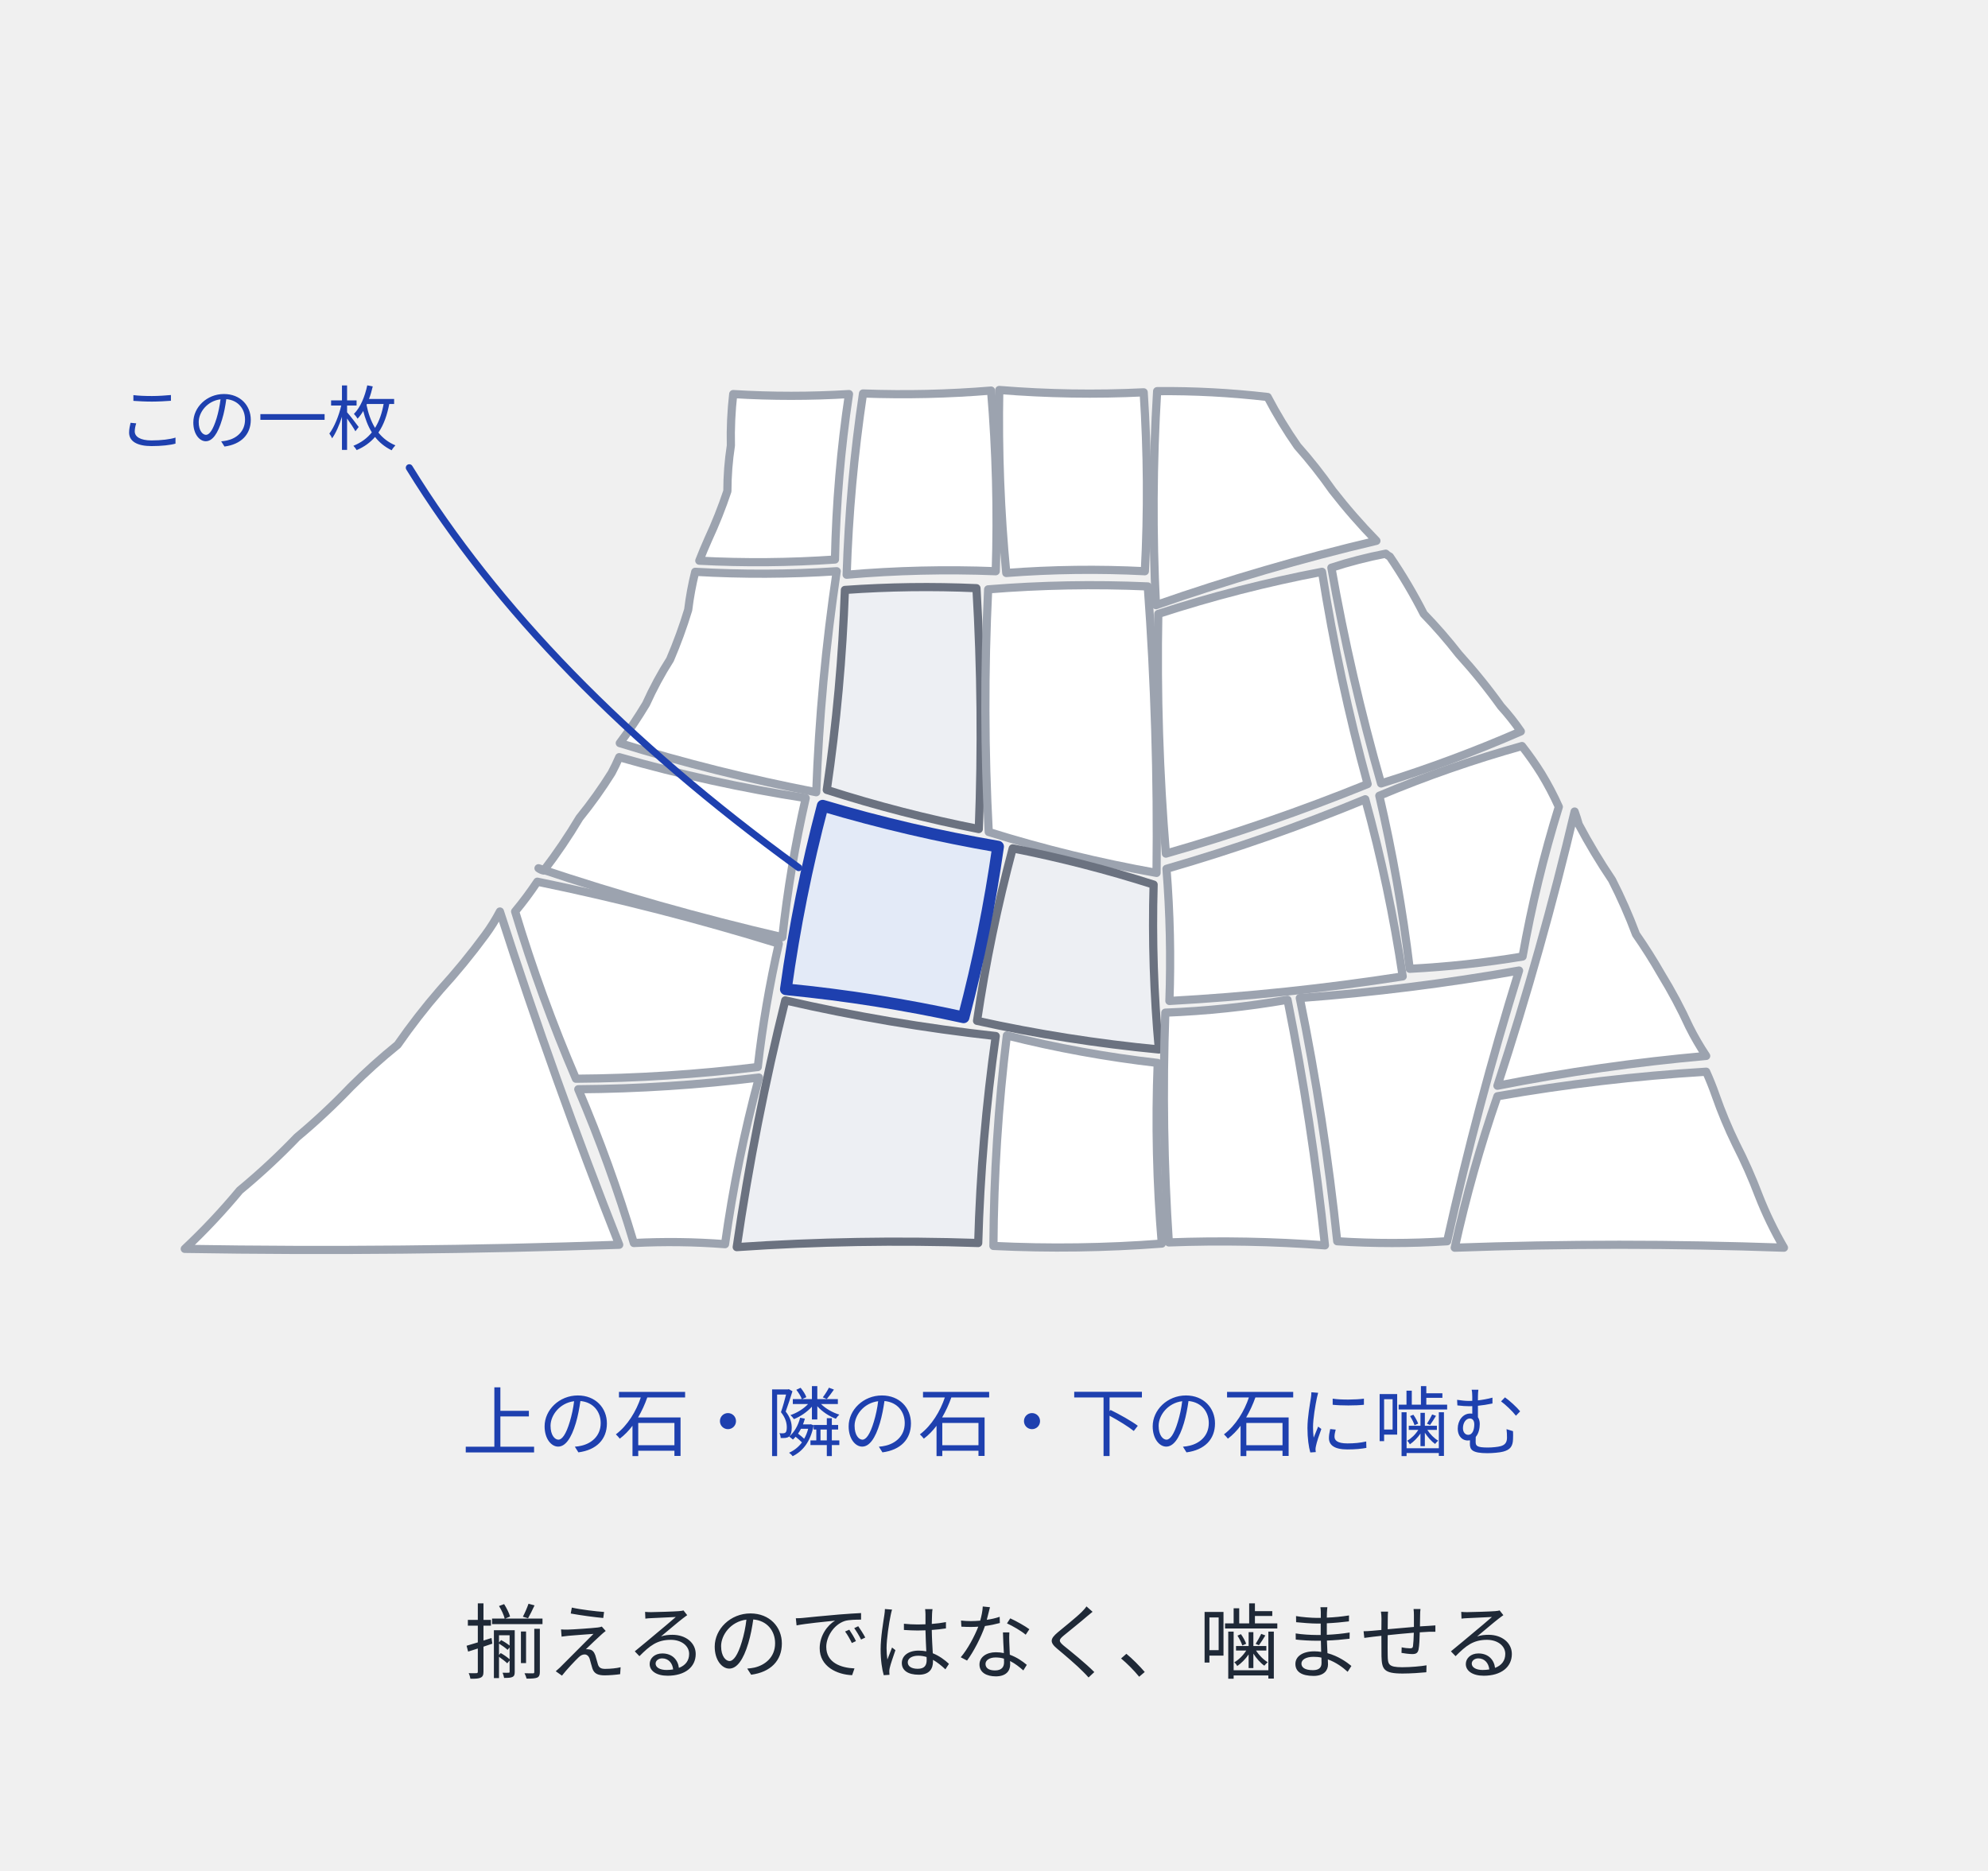
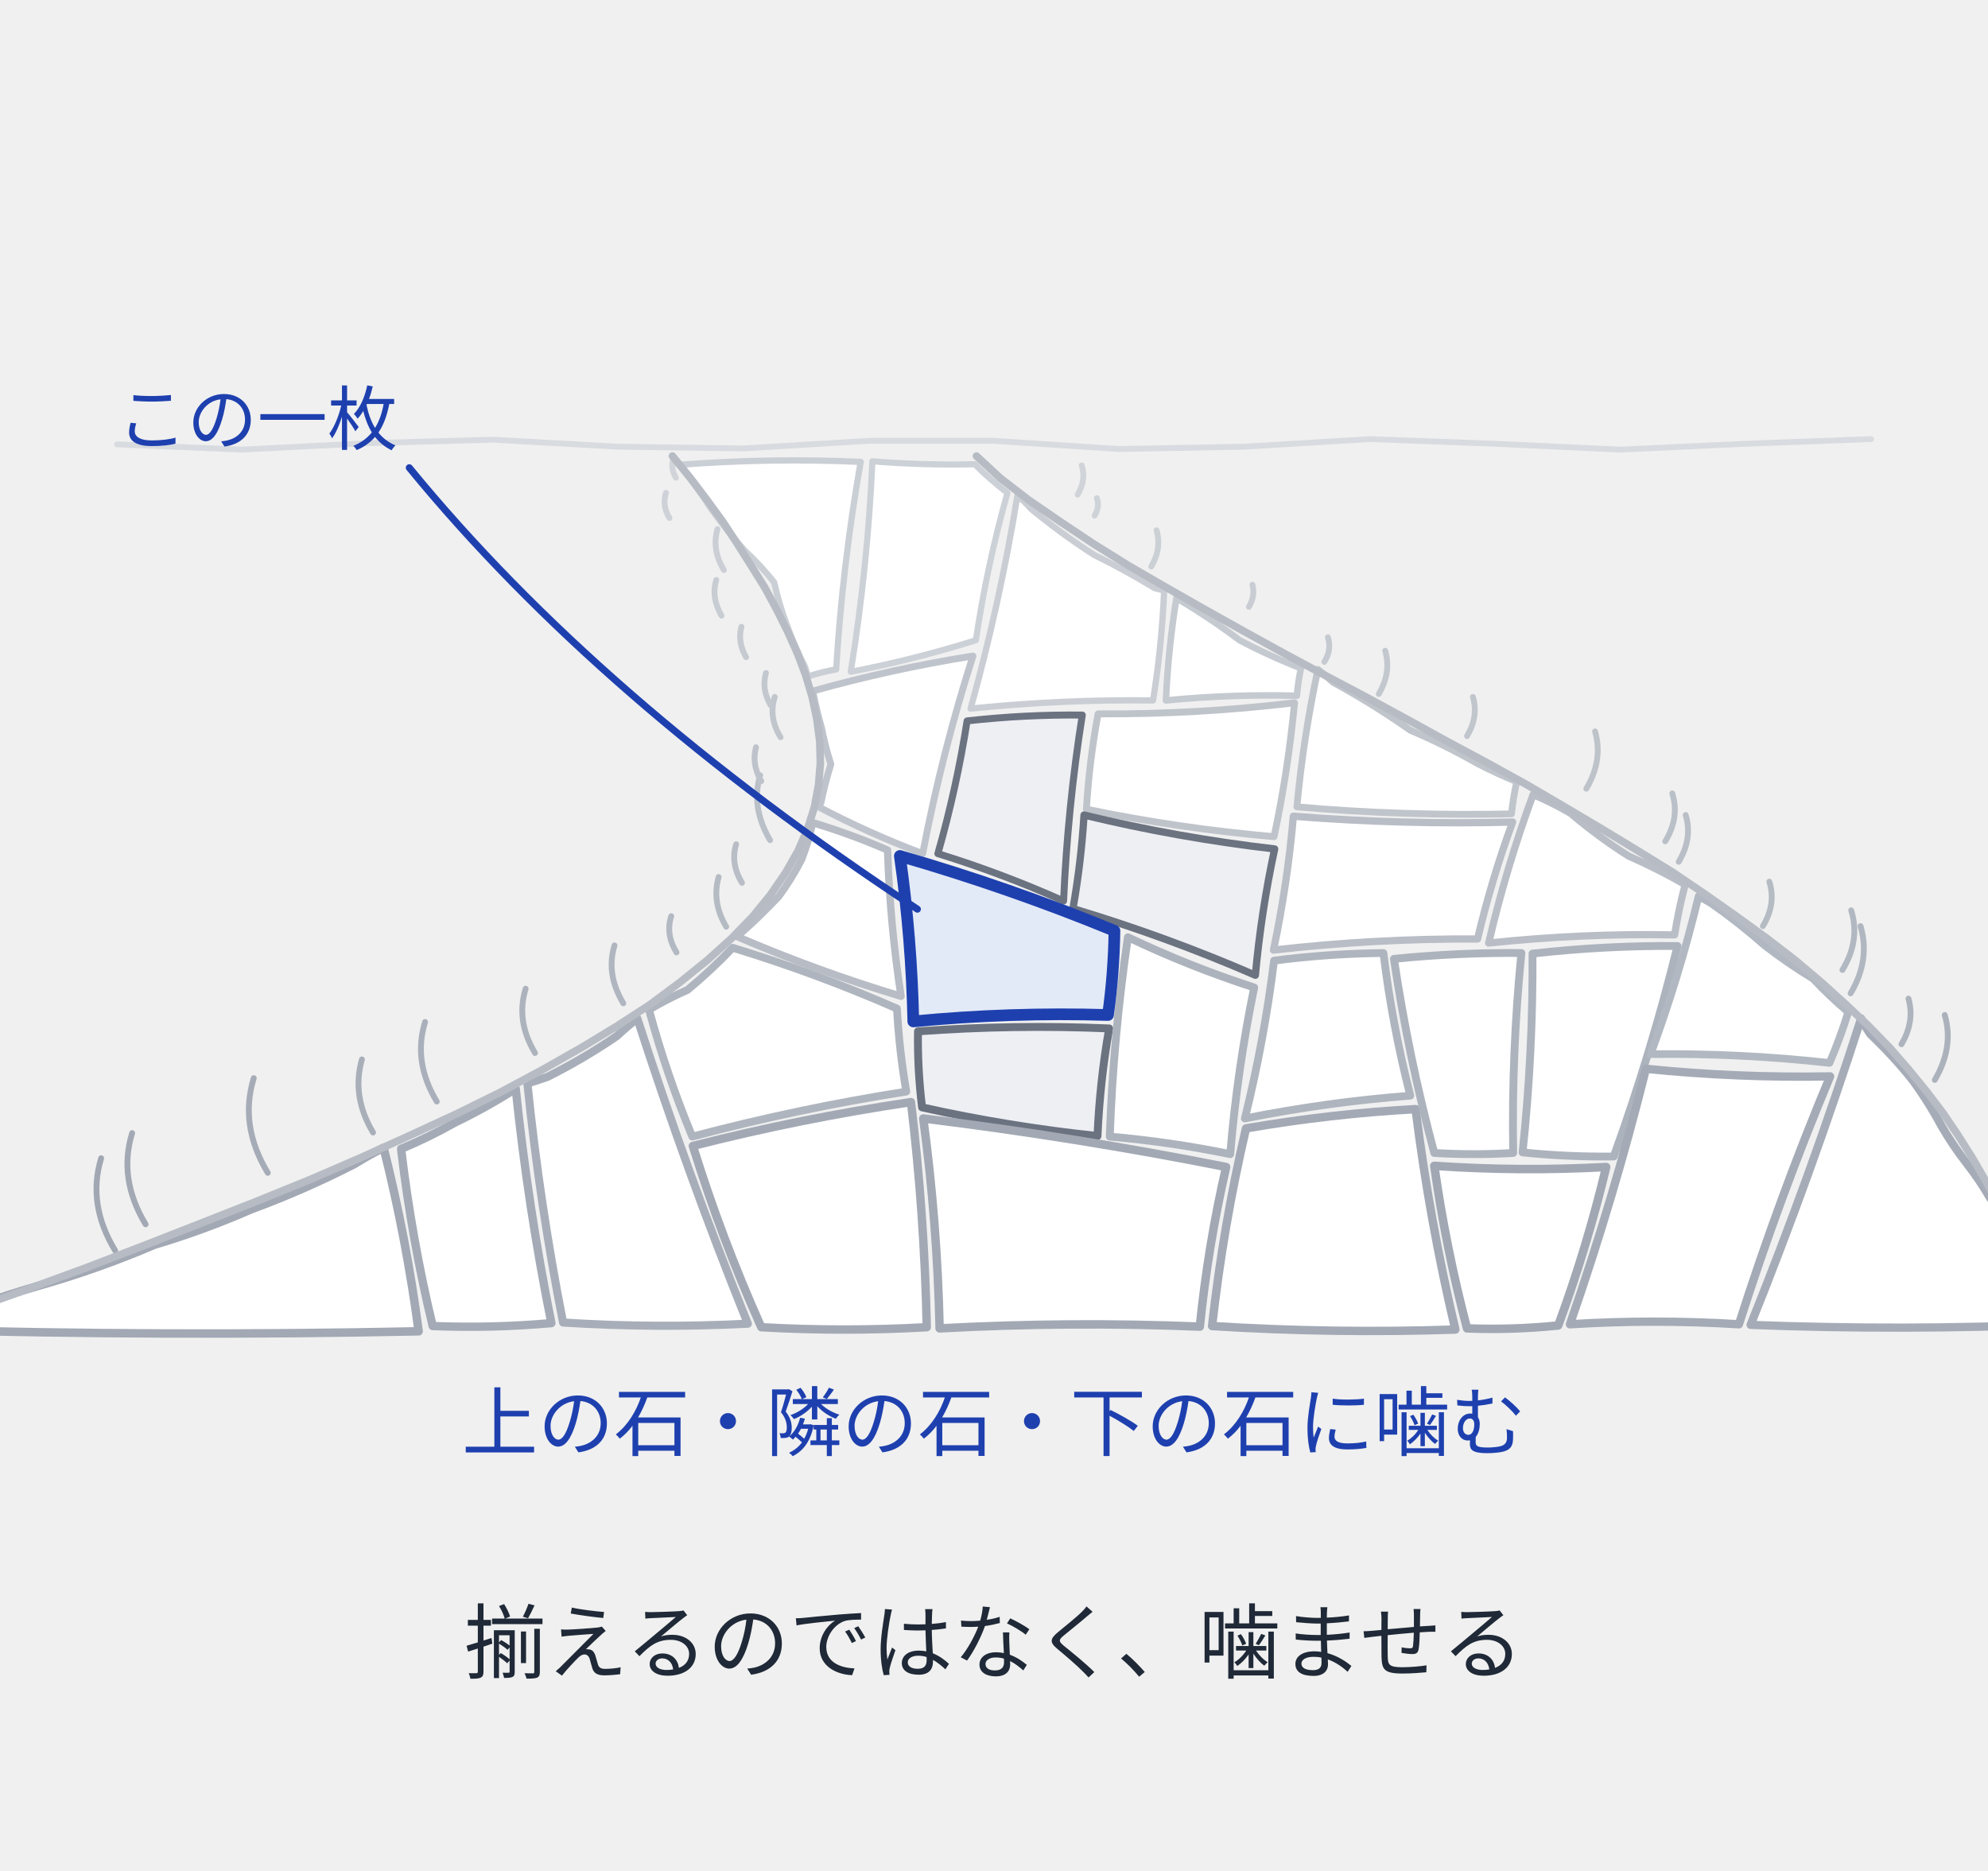
<svg xmlns="http://www.w3.org/2000/svg" width="340" height="320" viewBox="0 0 340 320" preserveAspectRatio="xMidYMid meet">
-   <path d="M85.5 155.9 Q84.4 158 83 159.9 Q79.4 164.8 75.3 169.3 Q71.4 173.8 68 178.7 Q63.8 182.1 60 185.9 Q55.6 190.5 50.8 194.5 Q46.2 199.3 41 203.6 Q36.6 208.9 31.6 213.6 Q68.8 214.2 105.9 212.9 Q94.8 184.8 85.5 155.9 Z" fill="#FFFFFF" stroke="#9CA3AF" stroke-width="1.4" stroke-linejoin="round" />
-   <path d="M145.2 67.4 Q135.3 68 125.4 67.4 Q124.9 71.8 125 76.2 Q124.4 80.1 124.4 84 Q123 88.2 121.1 92.3 Q120.3 94.1 119.6 95.9 Q131.2 96.5 142.8 95.7 Q143.1 81.4 145.2 67.4 Z" fill="#FFFFFF" stroke="#9CA3AF" stroke-width="1.4" stroke-linejoin="round" />
-   <path d="M118.9 97.8 Q118.1 101 117.7 104.3 Q116.4 108.6 114.6 112.8 Q112.3 116.4 110.5 120.4 Q108.4 123.9 106 127.1 Q122.5 132.2 139.6 135.5 Q140.3 116.5 143.1 97.7 Q131 98.5 118.9 97.8 Z" fill="#FFFFFF" stroke="#9CA3AF" stroke-width="1.4" stroke-linejoin="round" />
-   <path d="M169.5 66.8 Q158.6 67.7 147.6 67.3 Q145.3 82.7 144.8 98.3 Q157.5 97.2 170.3 97.7 Q170.8 82.2 169.5 66.8 Z" fill="#FFFFFF" stroke="#9CA3AF" stroke-width="1.4" stroke-linejoin="round" />
-   <path d="M195.6 67.1 Q183.3 67.7 170.9 66.7 Q170.6 82.4 172.1 98 Q183.9 97.1 195.8 97.7 Q196.6 82.4 195.6 67.1 Z" fill="#FFFFFF" stroke="#9CA3AF" stroke-width="1.4" stroke-linejoin="round" />
-   <path d="M144.5 100.9 Q143.9 118.1 141.4 135.1 Q154.2 139.2 167.4 141.8 Q168.2 121.2 167 100.6 Q155.7 100.1 144.5 100.9 Z" fill="#EDEFF3" stroke="#6B7280" stroke-width="1.4" stroke-linejoin="round" />
-   <path d="M169.1 142.3 Q183.2 146.7 197.8 149.3 Q198.1 124.7 196.3 100.3 Q182.6 99.7 169 100.8 Q168 121.6 169.1 142.3 Z" fill="#FFFFFF" stroke="#9CA3AF" stroke-width="1.4" stroke-linejoin="round" />
-   <path d="M105.9 129.5 Q105.3 130.9 104.6 132.2 Q102.1 136.2 99.1 139.9 Q96.3 144.6 93 148.9 Q92.5 148.8 92.1 148.5 Q112.7 155.4 133.8 160.3 Q135.1 148.3 137.8 136.5 Q121.6 134 105.9 129.5 Z" fill="#FFFFFF" stroke="#9CA3AF" stroke-width="1.4" stroke-linejoin="round" />
-   <path d="M91.9 150.8 Q90.1 153.5 88.1 155.9 Q92.5 170.5 98.5 184.5 Q114.1 184.4 129.6 182.5 Q130.8 171.9 133.2 161.4 Q112.8 155.1 91.9 150.8 Z" fill="#FFFFFF" stroke="#9CA3AF" stroke-width="1.4" stroke-linejoin="round" />
-   <path d="M98.9 186.3 Q104.4 199.2 108.4 212.6 Q116.2 212.2 124 212.8 Q126 198.4 129.8 184.3 Q114.4 186.2 98.9 186.3 Z" fill="#FFFFFF" stroke="#9CA3AF" stroke-width="1.4" stroke-linejoin="round" />
-   <path d="M198.2 179.5 Q196.9 165.4 197.3 151.3 Q185.4 147.5 173.2 145.1 Q169.3 159.7 167.1 174.6 Q182.5 178 198.2 179.5 Z" fill="#EDEFF3" stroke="#6B7280" stroke-width="1.4" stroke-linejoin="round" />
-   <path d="M126 213.3 Q146.6 211.9 167.3 212.6 Q167.8 194.8 170.3 177.2 Q152.1 175.2 134.3 171.1 Q129.1 192 126 213.3 Z" fill="#EDEFF3" stroke="#6B7280" stroke-width="1.4" stroke-linejoin="round" />
-   <path d="M169.9 213.1 Q184.3 213.8 198.7 212.7 Q197.4 197.3 198 181.8 Q184.9 180.3 172.2 177.1 Q170 195 169.9 213.1 Z" fill="#FFFFFF" stroke="#9CA3AF" stroke-width="1.4" stroke-linejoin="round" />
-   <path d="M235.4 92.5 Q231.4 88.4 227.9 83.9 Q225.1 79.9 221.9 76.3 Q219.1 72.3 216.8 67.9 Q207.3 66.8 197.9 66.9 Q196.8 85.2 197.7 103.5 Q216.3 97 235.4 92.5 Z" fill="#FFFFFF" stroke="#9CA3AF" stroke-width="1.4" stroke-linejoin="round" />
-   <path d="M226.1 97.8 Q211.9 100.5 198.1 105 Q197.7 125.5 199.4 146 Q216.9 141 233.9 134.1 Q229 116.2 226.1 97.8 Z" fill="#FFFFFF" stroke="#9CA3AF" stroke-width="1.4" stroke-linejoin="round" />
-   <path d="M260.1 125.1 Q258.6 122.9 256.7 120.8 Q253.4 116.2 249.5 111.9 Q246.7 108.3 243.5 105 Q240.9 99.9 237.7 95.2 Q237.3 95 237 94.7 Q232.3 95.6 227.7 97.1 Q231 115.8 236.2 134 Q248.4 130.2 260.1 125.1 Z" fill="#FFFFFF" stroke="#9CA3AF" stroke-width="1.4" stroke-linejoin="round" />
-   <path d="M233.5 136.7 Q216.8 143.6 199.5 148.6 Q200.4 159.9 200 171.2 Q220 170.1 239.9 167 Q237.6 151.6 233.5 136.7 Z" fill="#FFFFFF" stroke="#9CA3AF" stroke-width="1.4" stroke-linejoin="round" />
-   <path d="M266.6 138 Q265.3 135.1 263.6 132.3 Q262.1 129.9 260.3 127.6 Q247.8 131.1 235.9 136.1 Q239.3 150.7 241.1 165.7 Q250.8 165.2 260.4 163.6 Q262.7 150.6 266.6 138 Z" fill="#FFFFFF" stroke="#9CA3AF" stroke-width="1.4" stroke-linejoin="round" />
-   <path d="M199.3 173.2 Q198.6 192.9 199.9 212.5 Q213.3 212 226.6 213 Q224.4 191.9 220.2 171 Q209.8 172.8 199.3 173.2 Z" fill="#FFFFFF" stroke="#9CA3AF" stroke-width="1.4" stroke-linejoin="round" />
-   <path d="M228.7 212.3 Q238.1 212.9 247.5 212.3 Q252.7 188.9 259.8 166 Q241.1 169.3 222.3 170.7 Q226.5 191.3 228.7 212.3 Z" fill="#FFFFFF" stroke="#9CA3AF" stroke-width="1.4" stroke-linejoin="round" />
-   <path d="M291.8 180.6 Q290.2 178.2 288.9 175.6 Q286.8 171 284.1 166.6 Q282.1 163.1 279.8 159.8 Q278 155 275.7 150.5 Q272.6 145.9 270 141 Q269.7 139.9 269.3 138.8 Q263.7 162.5 256.1 185.7 Q273.8 182.2 291.8 180.6 Z" fill="#FFFFFF" stroke="#9CA3AF" stroke-width="1.4" stroke-linejoin="round" />
-   <path d="M305.1 213.4 Q302.6 209.1 300.8 204.5 Q299.1 200 296.9 195.7 Q294.9 191.6 293.4 187.3 Q292.7 185.3 291.8 183.3 Q273.8 184.4 256.1 187.5 Q251.7 200.2 248.8 213.4 Q276.9 212.4 305.1 213.4 Z" fill="#FFFFFF" stroke="#9CA3AF" stroke-width="1.4" stroke-linejoin="round" />
-   <path d="M170.7 144.8 Q155.5 142.2 140.7 137.8 Q136.6 153.3 134.4 169.2 Q149.8 170.7 164.8 174 Q168.6 159.6 170.7 144.8 Z" fill="#E3EAF7" stroke="#1E40AF" stroke-width="2" stroke-linejoin="round" />
-   <path d="M70 80 Q92.3 116.2 136.6 148.4" fill="none" stroke="#1E40AF" stroke-width="1.2" stroke-linecap="round" />
+   <path d="M20 76 L41.4 76.9 L62.9 75.8 L84.3 75.2 L105.7 76.4 L127.1 76.7 L148.6 75.4 L170 75.4 L191.4 76.8 L212.9 76.4 L234.3 75.1 L255.7 75.9 L277.1 76.9 L298.6 75.9 L320 75.1" fill="none" stroke="#D8DBDF" stroke-width="1" stroke-linecap="round" />
+   <path d="M-12.2 225.4 q-3.9 -6.4 -1.9 -12.8" fill="none" stroke="#9DA4B0" stroke-width="1" stroke-linecap="round" />
+   <path d="M19.7 213.9 q-4.8 -7.9 -2.4 -15.8" fill="none" stroke="#A1A8B3" stroke-width="1" stroke-linecap="round" />
+   <path d="M24.9 209.4 q-4.7 -7.8 -2.3 -15.6" fill="none" stroke="#A3A9B4" stroke-width="1" stroke-linecap="round" />
+   <path d="M45.8 200.6 q-4.9 -8.1 -2.4 -16.2" fill="none" stroke="#A6ACB7" stroke-width="1" stroke-linecap="round" />
+   <path d="M63.8 193.7 q-3.7 -6.2 -1.9 -12.5" fill="none" stroke="#A8AFB9" stroke-width="1" stroke-linecap="round" />
+   <path d="M74.7 188.4 q-4.1 -6.8 -2 -13.6" fill="none" stroke="#AAB0BB" stroke-width="1" stroke-linecap="round" />
+   <path d="M91.5 180.1 q-3.3 -5.5 -1.6 -11" fill="none" stroke="#ADB3BD" stroke-width="1" stroke-linecap="round" />
+   <path d="M106.6 171.6 q-3 -5 -1.5 -9.9" fill="none" stroke="#B0B6C0" stroke-width="1" stroke-linecap="round" />
+   <path d="M115.7 162.9 q-1.9 -3.1 -0.9 -6.2" fill="none" stroke="#B3B9C2" stroke-width="1" stroke-linecap="round" />
+   <path d="M124.2 158.5 q-2.5 -4.2 -1.3 -8.5" fill="none" stroke="#B5BBC3" stroke-width="1" stroke-linecap="round" />
+   <path d="M126.9 151 q-2 -3.3 -1 -6.6" fill="none" stroke="#B8BDC6" stroke-width="1" stroke-linecap="round" />
+   <path d="M131.7 143.7 q-3.3 -5.6 -1.7 -11.1" fill="none" stroke="#BAC0C8" stroke-width="1" stroke-linecap="round" />
+   <path d="M130.2 133.6 q-1.7 -2.9 -0.9 -5.8" fill="none" stroke="#BEC3CB" stroke-width="1" stroke-linecap="round" />
+   <path d="M133.5 126.1 q-2.1 -3.4 -1 -6.9" fill="none" stroke="#C1C6CD" stroke-width="1" stroke-linecap="round" />
+   <path d="M131.8 120.6 q-1.6 -2.7 -0.8 -5.5" fill="none" stroke="#C3C8CF" stroke-width="1" stroke-linecap="round" />
+   <path d="M127.6 112.4 q-1.5 -2.6 -0.8 -5.2" fill="none" stroke="#C6CAD1" stroke-width="1" stroke-linecap="round" />
+   <path d="M123.4 105.3 q-1.8 -3.1 -0.9 -6.1" fill="none" stroke="#C8CDD3" stroke-width="1" stroke-linecap="round" />
+   <path d="M123.8 97.5 q-2.1 -3.5 -1.1 -7" fill="none" stroke="#CBCFD5" stroke-width="1" stroke-linecap="round" />
+   <path d="M114.5 88.6 q-1.3 -2.1 -0.6 -4.3" fill="none" stroke="#CED2D8" stroke-width="1" stroke-linecap="round" />
+   <path d="M115.6 81.7 q-0.9 -1.5 -0.5 -3" fill="none" stroke="#D1D5DA" stroke-width="1" stroke-linecap="round" />
+   <path d="M351.8 222.8 q4 -6.7 2 -13.4" fill="none" stroke="#9EA5B1" stroke-width="1" stroke-linecap="round" />
+   <path d="M348 214.2 q4.6 -7.6 2.3 -15.2" fill="none" stroke="#A1A8B3" stroke-width="1" stroke-linecap="round" />
+   <path d="M348.3 207.2 q4.2 -7 2.1 -14.1" fill="none" stroke="#A3AAB5" stroke-width="1" stroke-linecap="round" />
+   <path d="M344.7 200.9 q3.7 -6.1 1.8 -12.2" fill="none" stroke="#A6ACB7" stroke-width="1" stroke-linecap="round" />
+   <path d="M345.6 195.5 q4.3 -7.1 2.1 -14.3" fill="none" stroke="#A8AEB9" stroke-width="1" stroke-linecap="round" />
+   <path d="M330.9 184.7 q3.3 -5.6 1.7 -11.1" fill="none" stroke="#ACB2BC" stroke-width="1" stroke-linecap="round" />
+   <path d="M325.2 178.6 q2.3 -3.9 1.2 -7.8" fill="none" stroke="#AEB4BD" stroke-width="1" stroke-linecap="round" />
+   <path d="M316.5 169.9 q3.4 -5.7 1.7 -11.5" fill="none" stroke="#B1B7C0" stroke-width="1" stroke-linecap="round" />
+   <path d="M315.1 165.9 q3.1 -5.1 1.5 -10.2" fill="none" stroke="#B2B8C1" stroke-width="1" stroke-linecap="round" />
+   <path d="M301.5 158.4 q2.3 -3.8 1.1 -7.6" fill="none" stroke="#B5BBC3" stroke-width="1" stroke-linecap="round" />
+   <path d="M287.1 147.4 q2.4 -4 1.2 -8" fill="none" stroke="#B9BEC7" stroke-width="1" stroke-linecap="round" />
+   <path d="M284.8 143.9 q2.5 -4.1 1.2 -8.2" fill="none" stroke="#BAC0C8" stroke-width="1" stroke-linecap="round" />
+   <path d="M271.3 134.9 q2.9 -4.9 1.5 -9.8" fill="none" stroke="#BEC3CA" stroke-width="1" stroke-linecap="round" />
+   <path d="M250.9 125.9 q2 -3.4 1 -6.7" fill="none" stroke="#C1C6CD" stroke-width="1" stroke-linecap="round" />
+   <path d="M235.8 118.7 q2.2 -3.7 1.1 -7.4" fill="none" stroke="#C3C8CF" stroke-width="1" stroke-linecap="round" />
+   <path d="M226.5 113.2 q1.3 -2.1 0.6 -4.2" fill="none" stroke="#C5CAD1" stroke-width="1" stroke-linecap="round" />
+   <path d="M213.6 103.8 q1.1 -1.9 0.6 -3.8" fill="none" stroke="#C9CDD3" stroke-width="1" stroke-linecap="round" />
+   <path d="M196.9 96.9 q1.8 -3.1 0.9 -6.2" fill="none" stroke="#CBD0D5" stroke-width="1" stroke-linecap="round" />
+   <path d="M187.2 88.2 q0.9 -1.5 0.4 -3" fill="none" stroke="#CED3D8" stroke-width="1" stroke-linecap="round" />
+   <path d="M184.3 84.6 q1.5 -2.5 0.7 -5" fill="none" stroke="#D0D4D9" stroke-width="1" stroke-linecap="round" />
+   <path d="M65.6 196.3 Q63 197.6 60.6 199.1 Q52 203.5 42.8 206.9 Q34.8 210.4 26.4 212.9 Q16.6 217.1 6.3 220 Q-4.3 223.1 -14.5 227.4 Q28.5 228.6 71.6 227.7 Q69.5 211.8 65.6 196.3 Z" fill="#FFFFFF" stroke="#A2A8B4" stroke-width="1.449" stroke-linejoin="round" />
+   <path d="M88.2 186.2 Q83.2 189.4 77.8 192 Q73.4 194.5 68.6 196.5 Q70.4 211.8 74 226.8 Q84.2 227.2 94.3 226.3 Q90.3 206.4 88.2 186.2 Z" fill="#FFFFFF" stroke="#A4ABB6" stroke-width="1.425" stroke-linejoin="round" />
+   <path d="M109 174.2 Q107.2 175.6 105.5 177.2 Q99.8 181.1 93.6 184.2 Q91.9 184.8 90.2 185.3 Q92.3 205.9 96.3 226.2 Q112.1 227.2 127.9 226.4 Q117.5 200.6 109 174.2 Z" fill="#FFFFFF" stroke="#A8AEB9" stroke-width="1.391" stroke-linejoin="round" />
+   <path d="M147.2 79 Q131.7 78.3 116.2 79.5 Q119.1 83.1 121.6 87 Q124.3 90.8 127.4 94.2 Q130.1 96.7 132.4 99.6 Q133.2 103.2 134.5 106.7 Q135.9 110.5 137.7 114.1 Q137.9 114.9 138.2 115.7 Q140.6 114.9 143 114.5 Q144.1 96.6 147.2 79 Z" fill="#FFFFFF" stroke="#CACFD5" stroke-width="1.07" stroke-linejoin="round" />
+   <path d="M172.3 84.3 Q169.3 82 166.7 79.4 Q157.9 79.6 149.2 78.9 Q148.4 97 145.5 114.9 Q156.4 112.8 166.9 109.5 Q168.8 96.7 172.3 84.3 Z" fill="#FFFFFF" stroke="#CCD1D7" stroke-width="1.051" stroke-linejoin="round" />
+   <path d="M139 118.2 Q139.6 121.4 140.5 124.5 Q141.1 127.6 142.1 130.7 Q141.1 133.9 140.4 137.3 Q140.1 137.6 139.8 137.9 Q148.5 142.5 157.8 146 Q161.1 128.8 166.4 112.2 Q152.5 114.4 139 118.2 Z" fill="#FFFFFF" stroke="#BFC4CC" stroke-width="1.172" stroke-linejoin="round" />
+   <path d="M199.1 101 Q198.3 100.8 197.5 100.6 Q192.4 97.5 187.1 94.9 Q181.5 91.3 176.3 87 Q175.3 85.8 174 84.8 Q171 103.2 166 121.2 Q181.6 119.6 197.2 119.8 Q198.7 110.5 199.1 101 Z" fill="#FFFFFF" stroke="#CACED4" stroke-width="1.076" stroke-linejoin="round" />
+   <path d="M222.5 114.3 Q217.1 112.2 212 109.5 Q206.8 105.6 201.2 102.3 Q199.8 111 199.4 119.8 Q210.6 118.7 221.8 119 Q222 116.6 222.5 114.3 Z" fill="#FFFFFF" stroke="#C5CAD1" stroke-width="1.116" stroke-linejoin="round" />
+   <path d="M165.4 123.3 Q163.6 134.8 160.4 146 Q171.4 149.4 181.9 154.1 Q182.6 138.1 185.1 122.3 Q175.2 122.2 165.4 123.3 Z" fill="#EDEFF3" stroke="#6B7280" stroke-width="1.195" stroke-linejoin="round" />
+   <path d="M217.9 143.1 Q220.3 131.8 221.4 120.2 Q204.7 122.2 187.8 122.1 Q186.3 130.2 185.8 138.4 Q201.7 141.7 217.9 143.1 Z" fill="#FFFFFF" stroke="#BFC4CB" stroke-width="1.177" stroke-linejoin="round" />
+   <path d="M183.5 155.4 Q199.5 160.2 214.7 166.8 Q215.7 155.9 218 145.2 Q201.5 143.3 185.4 139.4 Q184.9 147.5 183.5 155.4 Z" fill="#EDEFF3" stroke="#6B7280" stroke-width="1.245" stroke-linejoin="round" />
+   <path d="M139 140.7 Q138.3 143.9 137.1 147 Q135.4 150.3 133.2 153.3 Q130 156.7 126.5 159.8 Q126.3 160 126.1 160.2 Q139.8 166.1 154.1 170.4 Q152.2 158 151.8 145.4 Q145.6 142.7 139 140.7 Z" fill="#FFFFFF" stroke="#B7BCC5" stroke-width="1.253" stroke-linejoin="round" />
+   <path d="M125.3 162.1 Q121.7 165.9 117.6 169.3 Q114.2 170.8 111 172.7 Q114 183.8 118.4 194.4 Q136.5 189.6 155 186.7 Q153.8 179.7 153.4 172.5 Q139.7 166.5 125.3 162.1 Z" fill="#FFFFFF" stroke="#AFB5BE" stroke-width="1.327" stroke-linejoin="round" />
+   <path d="M118.5 196 Q123.4 211.8 130.2 227 Q144.3 227.8 158.5 227 Q158.1 207.7 155.8 188.5 Q136.9 191.3 118.5 196 Z" fill="#FFFFFF" stroke="#A3A9B4" stroke-width="1.439" stroke-linejoin="round" />
+   <path d="M157 176.4 Q156.9 182.9 157.7 189.4 Q172.5 192.7 187.7 194.3 Q188.1 185 189.7 175.9 Q173.3 175.2 157 176.4 Z" fill="#EDEFF3" stroke="#6B7280" stroke-width="1.353" stroke-linejoin="round" />
+   <path d="M210.4 197.4 Q211.6 183 214.5 168.9 Q203.4 165.3 192.9 160.3 Q190.4 177.3 189.8 194.4 Q200.2 195.3 210.4 197.4 Z" fill="#FFFFFF" stroke="#ADB3BD" stroke-width="1.341" stroke-linejoin="round" />
+   <path d="M160.7 227.2 Q183 226 205.2 226.9 Q206.6 213.1 209.7 199.6 Q184 194.5 157.9 191.3 Q160.3 209.1 160.7 227.2 Z" fill="#FFFFFF" stroke="#A2A9B4" stroke-width="1.444" stroke-linejoin="round" />
+   <path d="M259.4 133.7 Q256 132.3 252.7 130.6 Q247.1 127.4 241.2 124.9 Q234.8 120.4 228 116.7 Q226.7 115.5 225.4 114.5 Q222.9 126.2 221.8 138 Q240.1 139.6 258.5 139.2 Q258.8 136.4 259.4 133.7 Z" fill="#FFFFFF" stroke="#C0C5CC" stroke-width="1.166" stroke-linejoin="round" />
+   <path d="M221.2 139.6 Q220.2 151.1 217.8 162.5 Q235.2 160.5 252.7 160.6 Q255.1 150.4 258.7 140.6 Q239.9 141.1 221.2 139.6 Z" fill="#FFFFFF" stroke="#B8BDC6" stroke-width="1.242" stroke-linejoin="round" />
+   <path d="M288.2 151.3 Q283.5 148.6 278.5 146.4 Q273.3 143.1 268.6 139.1 Q265.5 137.3 262.2 135.9 Q257.6 148.4 254.6 161.3 Q270.5 159.6 286.4 159.9 Q287.1 155.5 288.2 151.3 Z" fill="#FFFFFF" stroke="#B9BEC6" stroke-width="1.236" stroke-linejoin="round" />
+   <path d="M217.9 164.3 Q216.2 178 212.9 191.3 Q226.9 188.5 241.2 187.4 Q238.1 175.3 236.6 163 Q227.2 163.1 217.9 164.3 Z" fill="#FFFFFF" stroke="#AFB5BE" stroke-width="1.328" stroke-linejoin="round" />
+   <path d="M213.1 193 Q209.2 209.7 207.3 226.8 Q228.1 228.1 248.9 227.4 Q244.5 208.8 242.1 189.7 Q227.5 190.5 213.1 193 Z" fill="#FFFFFF" stroke="#A3A9B5" stroke-width="1.437" stroke-linejoin="round" />
+   <path d="M260.2 163 Q249.3 162.9 238.4 164 Q240.9 180.8 245.3 197.2 Q252.1 197.6 258.8 197.2 Q258.5 180.1 260.2 163 Z" fill="#FFFFFF" stroke="#ADB3BD" stroke-width="1.341" stroke-linejoin="round" />
+   <path d="M276 197.8 Q282.4 180.1 286.9 161.8 Q274.5 161.7 262.1 163.1 Q262.2 180.1 260.4 197.1 Q268.1 197.9 276 197.8 Z" fill="#FFFFFF" stroke="#ADB3BD" stroke-width="1.34" stroke-linejoin="round" />
+   <path d="M250.9 227.2 Q258.7 227.5 266.5 226.7 Q271.4 213.4 274.7 199.6 Q260 200.4 245.3 199.4 Q247.3 213.5 250.9 227.2 Z" fill="#FFFFFF" stroke="#A1A8B3" stroke-width="1.451" stroke-linejoin="round" />
+   <path d="M316.1 173.1 Q312.9 170.4 310.1 167.4 Q305.8 164.8 301.8 161.7 Q297.5 157.9 292.8 154.6 Q291.7 153.9 290.5 153.3 Q287.2 167 282.3 180.3 Q297.6 180.1 312.9 181.8 Q314.7 177.6 316.1 173.1 Z" fill="#FFFFFF" stroke="#B2B8C1" stroke-width="1.298" stroke-linejoin="round" />
+   <path d="M281.5 182.8 Q276 204.9 268.5 226.5 Q282.9 225.6 297.4 226.5 Q304.3 204.9 313 184.1 Q297.2 184.4 281.5 182.8 Z" fill="#FFFFFF" stroke="#A4ABB6" stroke-width="1.423" stroke-linejoin="round" />
+   <path d="M351.5 226.5 Q349.6 222.7 347.2 219.1 Q346.1 215.3 344.5 211.6 Q342.6 208.1 340.3 204.8 Q338.5 201.7 336.3 198.9 Q333.9 195.8 332 192.5 Q329.8 188.4 327 184.6 Q323.7 180.5 319.9 176.9 Q319 175.6 318.3 174.2 Q309.8 200.7 299.4 226.6 Q325.5 227.6 351.5 226.5 Z" fill="#FFFFFF" stroke="#A6ACB7" stroke-width="1.412" stroke-linejoin="round" />
+   <path d="M-16 228 L-5.6 224.2 L4.7 220.5 L14.8 216.8 L24.7 213 L34.4 209.2 L43.8 205.5 L52.9 201.8 L61.7 198 L70.1 194.2 L78.1 190.5 L85.6 186.8 L92.7 183 L99.4 179.2 L105.5 175.5 L111.2 171.8 L116.3 168 L121 164.2 L125.1 160.5 L128.7 156.8 L131.8 153 L134.4 149.2 L136.5 145.5 L138.1 141.8 L139.3 138 L140 134.2 L140.3 130.5 L140.2 126.8 L139.7 123 L138.9 119.2 L137.8 115.5 L136.4 111.8 L134.7 108 L132.8 104.2 L130.8 100.5 L128.5 96.8 L126.1 93 L123.6 89.2 L120.9 85.5 L118.1 81.8 L115 78" fill="none" stroke="#B7BCC4" stroke-width="1.3" stroke-linecap="round" />
+   <path d="M352 228 L350.2 224.2 L348.5 220.5 L346.8 216.8 L345.1 213 L343.3 209.2 L341.5 205.5 L339.5 201.8 L337.3 198 L334.9 194.2 L332.4 190.5 L329.6 186.8 L326.5 183 L323.2 179.2 L319.6 175.5 L315.7 171.8 L311.5 168 L307 164.2 L302.2 160.5 L297.1 156.8 L291.7 153 L286.1 149.2 L280.1 145.5 L274 141.8 L267.6 138 L261.1 134.2 L254.4 130.5 L247.5 126.8 L240.6 123 L233.6 119.2 L226.6 115.5 L219.7 111.8 L212.8 108 L206 104.2 L199.5 100.5 L193.1 96.8 L187 93 L181.3 89.2 L175.9 85.5 L171.1 81.8 L167 78" fill="none" stroke="#B7BCC4" stroke-width="1.3" stroke-linecap="round" />
+   <path d="M190.6 159.2 Q172.6 151.8 153.9 146.4 Q155.9 160.5 156.2 174.7 Q172.8 173.1 189.5 173.6 Q190.5 166.4 190.6 159.2 Z" fill="#E3EAF7" stroke="#1E40AF" stroke-width="2" stroke-linejoin="round" />
+   <path d="M70 80 Q102.5 119.7 156.9 155.5" fill="none" stroke="#1E40AF" stroke-width="1.2" stroke-linecap="round" />
  <text x="44" y="76" text-anchor="middle" font-family="sans-serif" font-size="12" fill="#1E40AF">この一枚</text>
  <text x="170" y="248" text-anchor="middle" font-family="sans-serif" font-size="13" fill="#1E40AF">上の石・隣の石・下の石に噛む</text>
  <text x="170" y="286" text-anchor="middle" font-family="sans-serif" font-size="14" fill="#1F2937">揃えるのではなく、噛ませる</text>
</svg>
